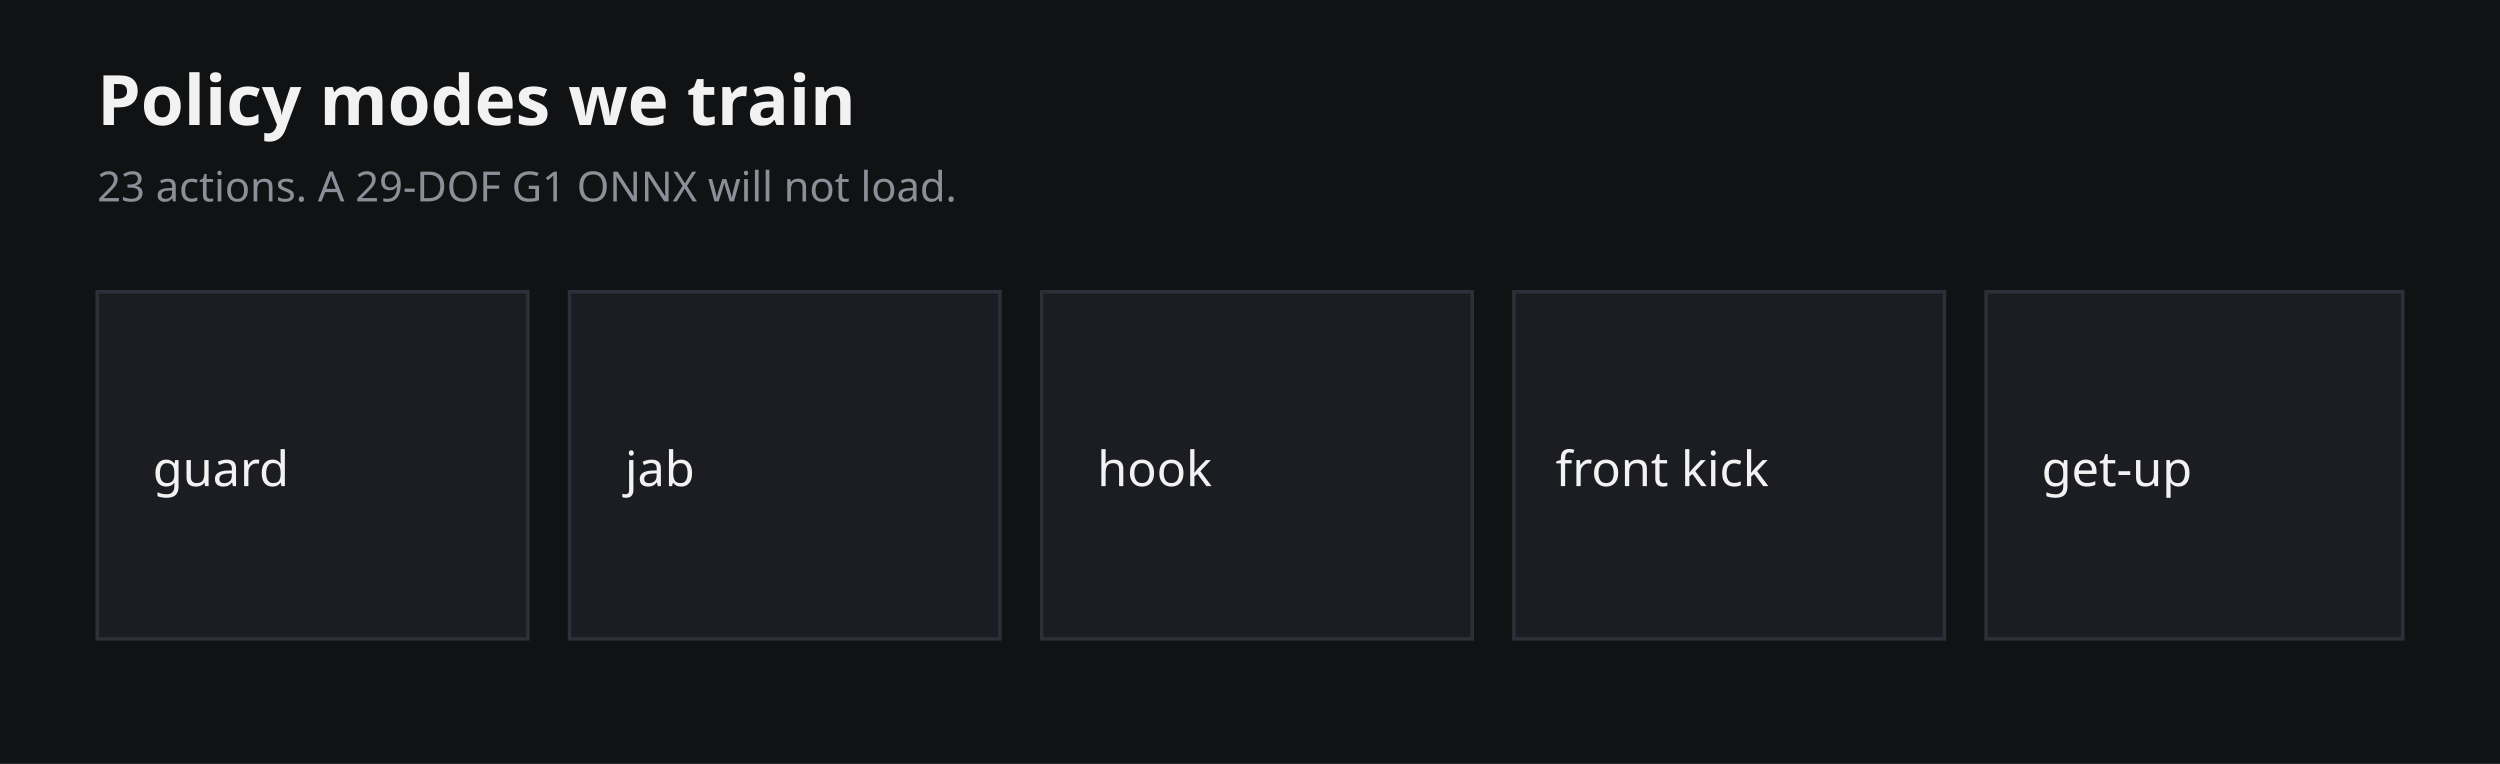
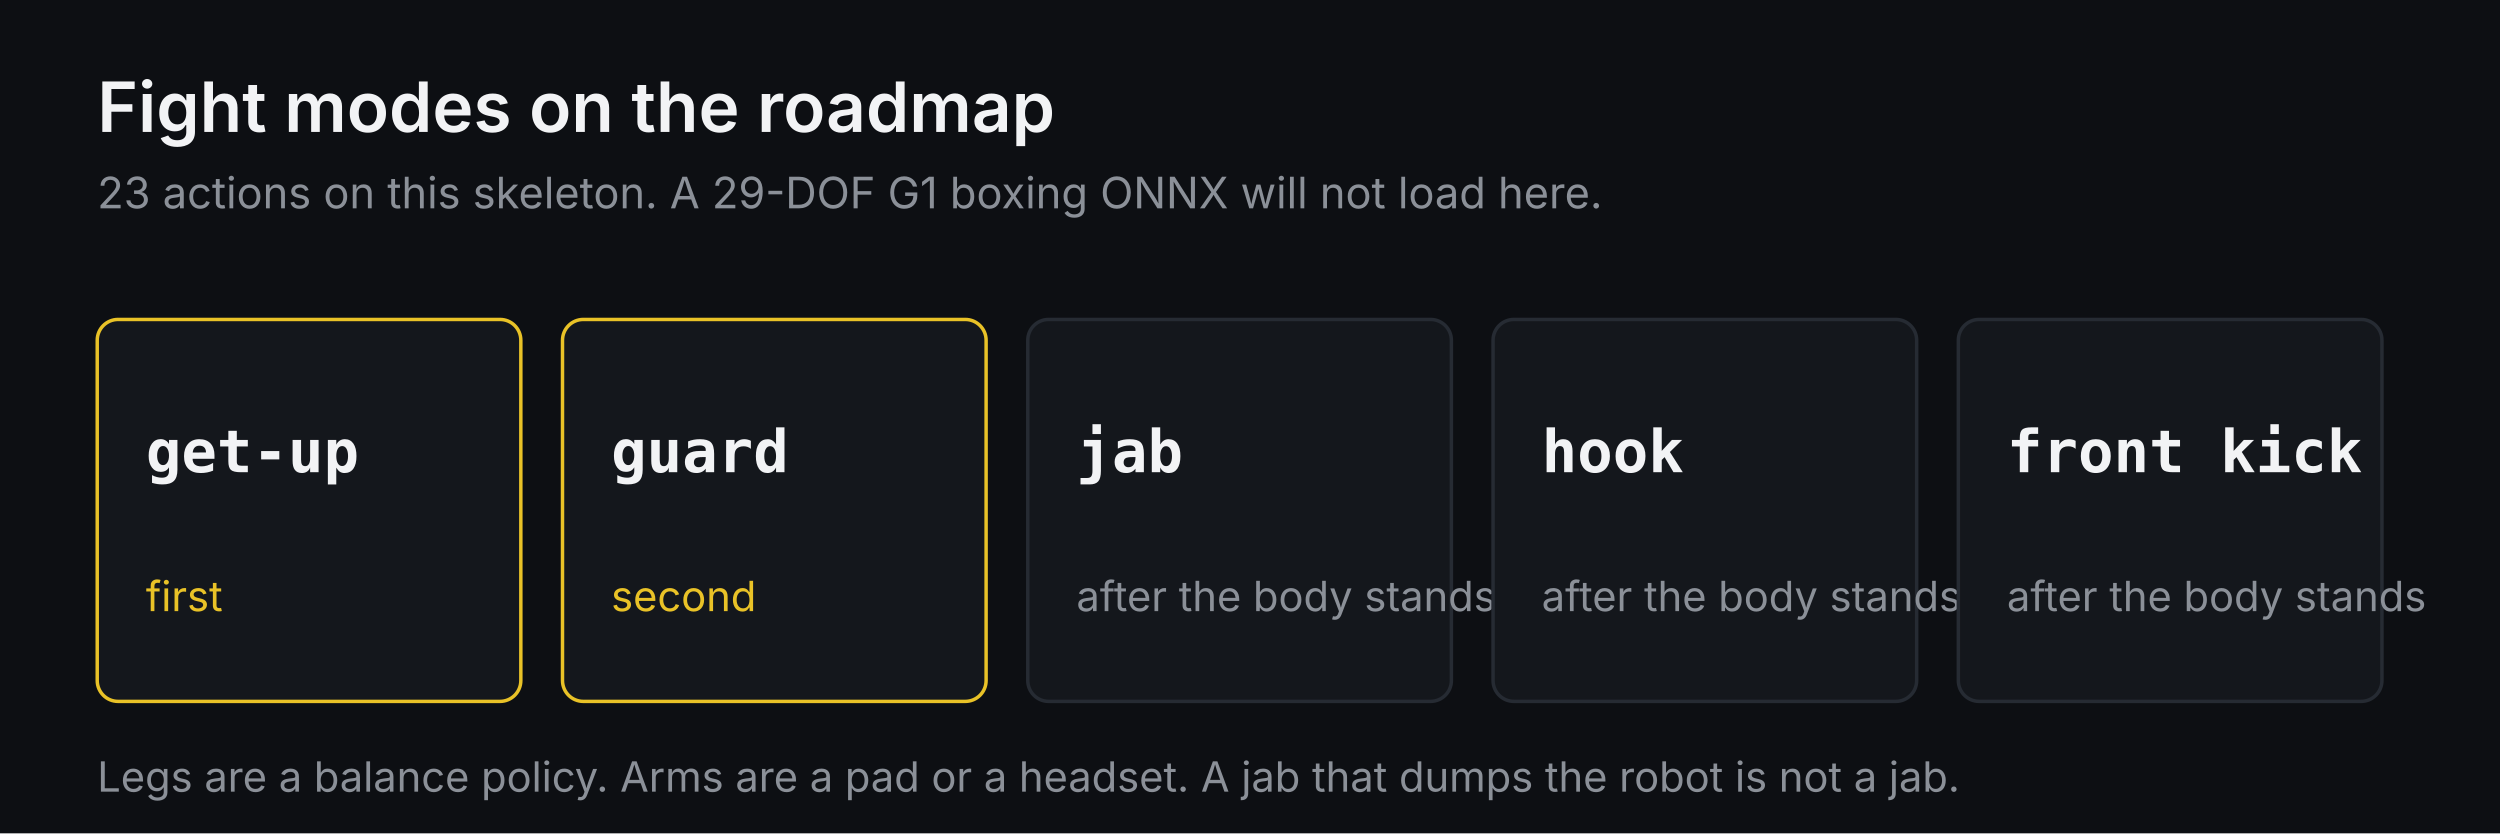
- <svg xmlns="http://www.w3.org/2000/svg" viewBox="0 0 720 220" role="img" aria-label="NV-01 combat policy modes">
-   <rect width="720" height="220" fill="#111214" />
-   <text x="28" y="36" fill="#f2f2f2" font-family="ui-sans-serif, system-ui, sans-serif" font-size="20" font-weight="600">Policy modes we train</text>
-   <text x="28" y="58" fill="#8b9098" font-family="ui-sans-serif, system-ui, sans-serif" font-size="12">23 actions. A 29-DOF G1 ONNX will not load.</text>
-   <g font-family="ui-sans-serif, system-ui, sans-serif" font-size="14" fill="#f2f2f2">
-     <rect x="28" y="84" width="124" height="100" fill="#1b1d22" stroke="#2c3038" />
-     <text x="44" y="140">guard</text>
-     <rect x="164" y="84" width="124" height="100" fill="#1b1d22" stroke="#2c3038" />
-     <text x="180" y="140">jab</text>
-     <rect x="300" y="84" width="124" height="100" fill="#1b1d22" stroke="#2c3038" />
-     <text x="316" y="140">hook</text>
-     <rect x="436" y="84" width="124" height="100" fill="#1b1d22" stroke="#2c3038" />
-     <text x="448" y="140">front kick</text>
-     <rect x="572" y="84" width="120" height="100" fill="#1b1d22" stroke="#2c3038" />
-     <text x="588" y="140">get-up</text>
-   </g>
+ <svg xmlns="http://www.w3.org/2000/svg" viewBox="0 0 720 240" role="img" aria-label="Policy modes">
+   <rect width="720" height="240" fill="#0d0f13" />
+   <text x="28" y="38" fill="#f2f3f5" font-family="ui-sans-serif, system-ui, -apple-system, Segoe UI, sans-serif" font-size="20" font-weight="600">Fight modes on the roadmap</text>
+   <text x="28" y="60" fill="#8b9098" font-family="ui-sans-serif, system-ui, -apple-system, Segoe UI, sans-serif" font-size="12.5">23 actions on this skeleton. A 29-DOF G1 boxing ONNX will not load here.</text>
+   <rect x="28" y="92" width="122" height="110" rx="6" fill="#14171c" stroke="#e9c227" />
+   <text x="42" y="136" fill="#f2f3f5" font-family="ui-monospace, SFMono-Regular, Menlo, monospace" font-size="17" font-weight="600">get-up</text>
+   <text x="42" y="176" fill="#e9c227" font-family="ui-sans-serif, system-ui, -apple-system, Segoe UI, sans-serif" font-size="12">first</text>
+   <rect x="162" y="92" width="122" height="110" rx="6" fill="#14171c" stroke="#e9c227" />
+   <text x="176" y="136" fill="#f2f3f5" font-family="ui-monospace, SFMono-Regular, Menlo, monospace" font-size="17" font-weight="600">guard</text>
+   <text x="176" y="176" fill="#e9c227" font-family="ui-sans-serif, system-ui, -apple-system, Segoe UI, sans-serif" font-size="12">second</text>
+   <rect x="296" y="92" width="122" height="110" rx="6" fill="#14171c" stroke="#262b33" />
+   <text x="310" y="136" fill="#f2f3f5" font-family="ui-monospace, SFMono-Regular, Menlo, monospace" font-size="17" font-weight="600">jab</text>
+   <text x="310" y="176" fill="#8b9098" font-family="ui-sans-serif, system-ui, -apple-system, Segoe UI, sans-serif" font-size="12">after the body stands</text>
+   <rect x="430" y="92" width="122" height="110" rx="6" fill="#14171c" stroke="#262b33" />
+   <text x="444" y="136" fill="#f2f3f5" font-family="ui-monospace, SFMono-Regular, Menlo, monospace" font-size="17" font-weight="600">hook</text>
+   <text x="444" y="176" fill="#8b9098" font-family="ui-sans-serif, system-ui, -apple-system, Segoe UI, sans-serif" font-size="12">after the body stands</text>
+   <rect x="564" y="92" width="122" height="110" rx="6" fill="#14171c" stroke="#262b33" />
+   <text x="578" y="136" fill="#f2f3f5" font-family="ui-monospace, SFMono-Regular, Menlo, monospace" font-size="17" font-weight="600">front kick</text>
+   <text x="578" y="176" fill="#8b9098" font-family="ui-sans-serif, system-ui, -apple-system, Segoe UI, sans-serif" font-size="12">after the body stands</text>
+   <text x="28" y="228" fill="#8b9098" font-family="ui-sans-serif, system-ui, -apple-system, Segoe UI, sans-serif" font-size="12">Legs are a balance policy. Arms are a pad or a headset. A jab that dumps the robot is not a jab.</text>
</svg>
